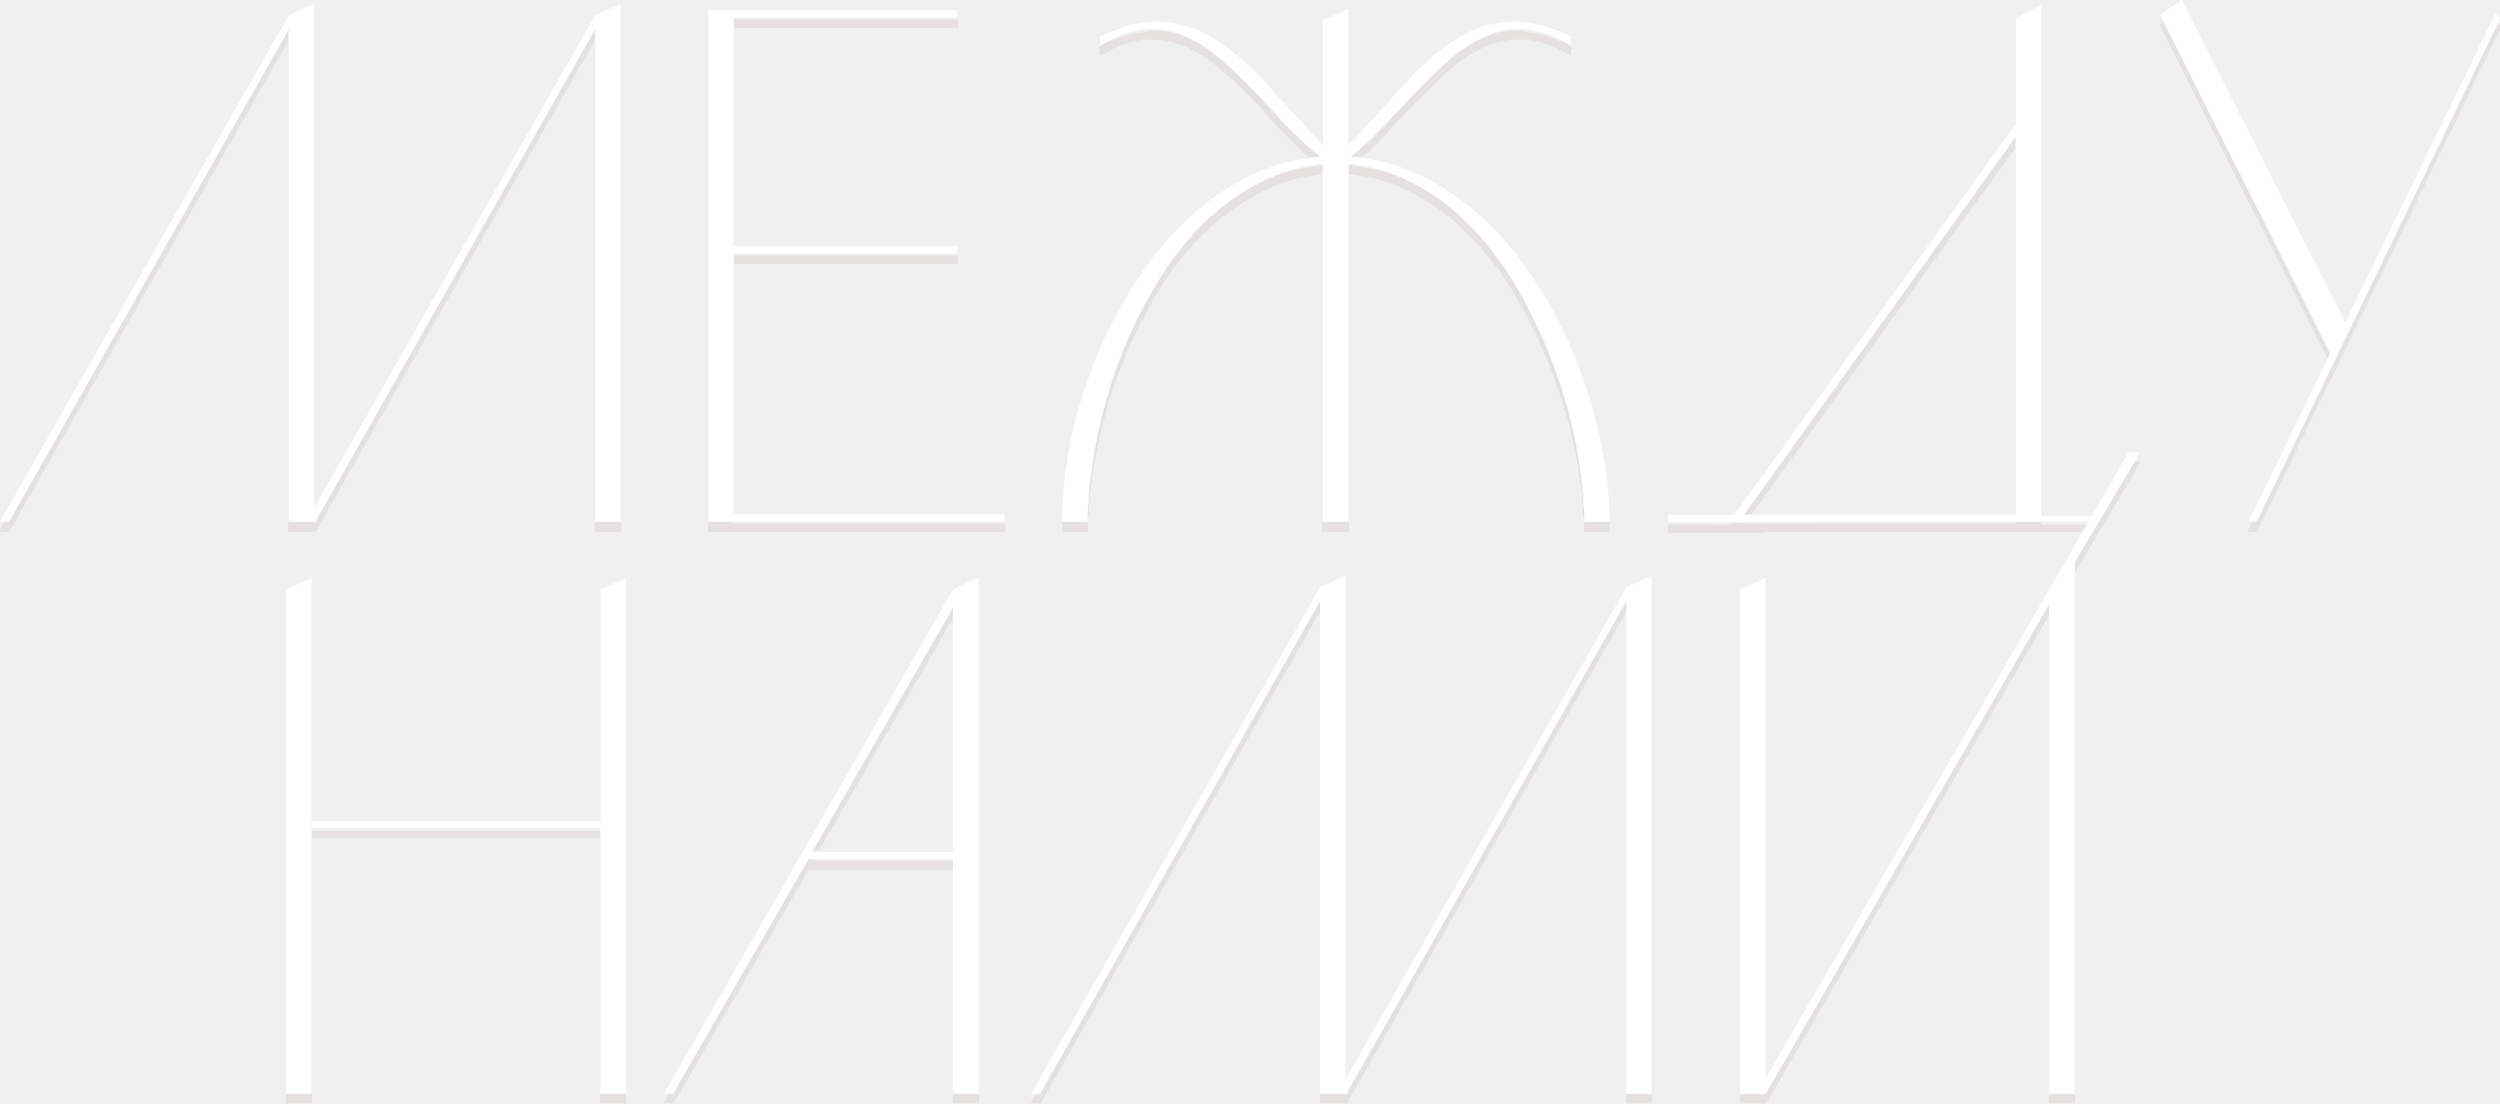
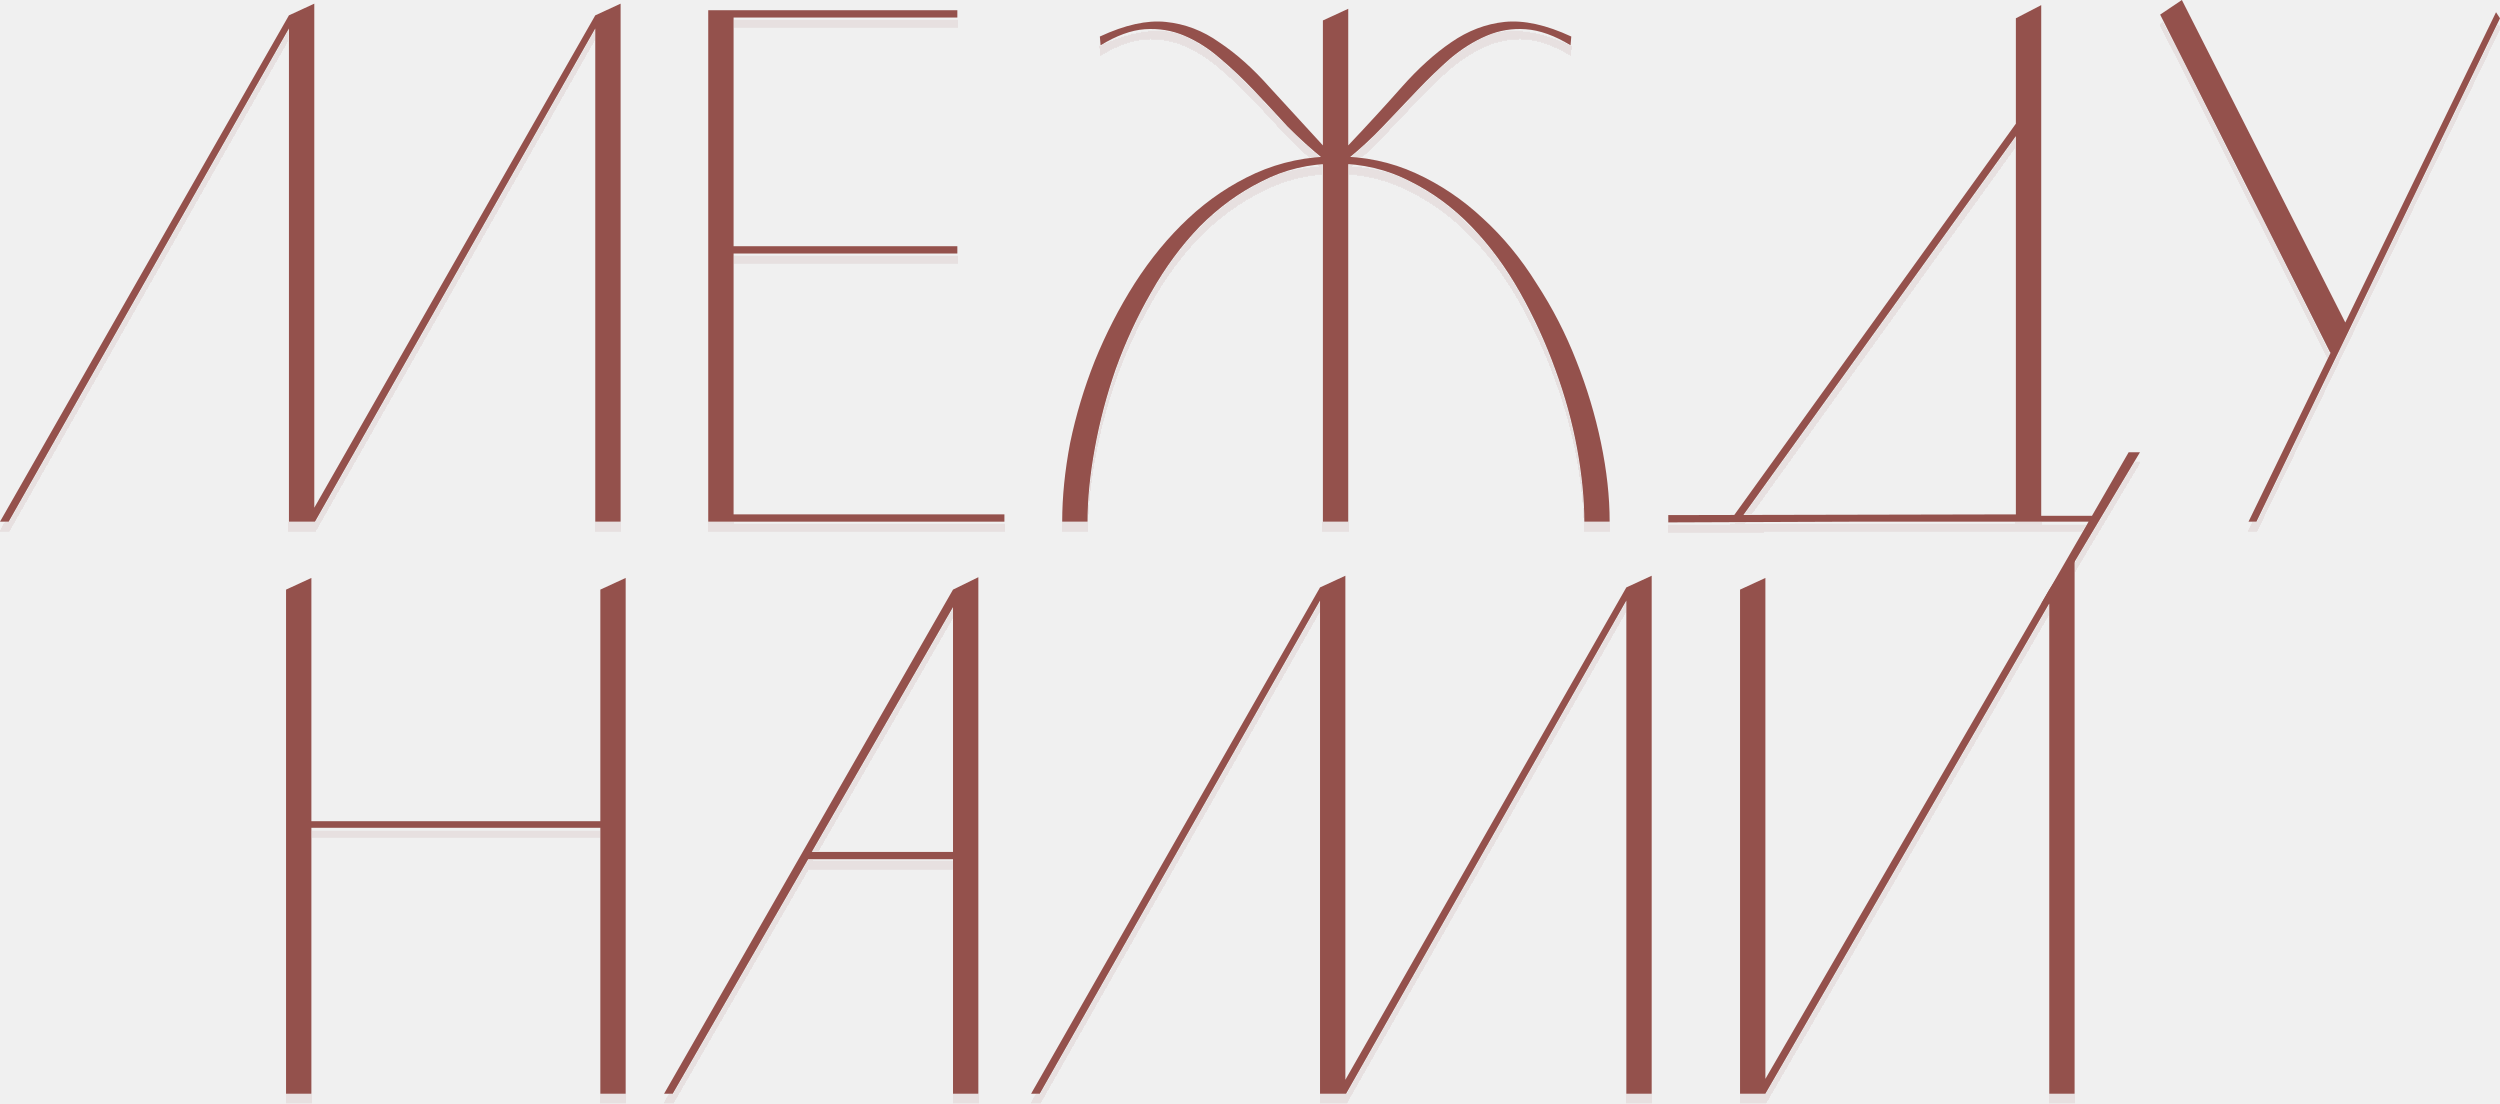
<svg xmlns="http://www.w3.org/2000/svg" width="256" height="113" viewBox="0 0 256 113" fill="none">
-   <g filter="url(#filter0_d_6_1118)">
-     <path d="M60.955 28.804V2.918L32.257 53.419H31.367L60.955 1.571L63.55 0.374V53.419H60.955V28.804ZM29.587 28.804V2.918L0.89 53.419H0L29.587 1.571L32.183 0.374V53.419H29.587V28.804Z" fill="white" />
-     <path d="M98.032 1.047V1.796H75.119V25.213H98.032V25.961H75.119V52.671H102.852V53.419H72.523V1.047H98.032Z" fill="white" />
-     <path d="M135.464 53.419V2.095L138.06 0.898V53.419H135.464ZM136.799 16.011C139.716 16.011 142.435 16.584 144.956 17.732C147.477 18.879 149.776 20.425 151.853 22.37C153.929 24.265 155.758 26.485 157.34 29.029C158.971 31.523 160.331 34.166 161.418 36.959C162.506 39.703 163.346 42.496 163.94 45.339C164.533 48.182 164.829 50.875 164.829 53.419H162.234C162.234 51.125 161.987 48.631 161.493 45.937C160.998 43.244 160.257 40.55 159.268 37.857C158.279 35.114 157.068 32.47 155.634 29.927C154.201 27.383 152.545 25.138 150.666 23.193C148.787 21.248 146.686 19.702 144.363 18.555C142.039 17.357 139.518 16.759 136.799 16.759C134.08 16.759 131.559 17.357 129.236 18.555C126.912 19.702 124.786 21.248 122.858 23.193C120.98 25.138 119.324 27.383 117.89 29.927C116.456 32.42 115.245 35.039 114.256 37.782C113.317 40.476 112.6 43.194 112.106 45.937C111.612 48.631 111.364 51.125 111.364 53.419H108.769C108.769 50.875 109.041 48.182 109.585 45.339C110.178 42.496 111.018 39.703 112.106 36.959C113.243 34.166 114.602 31.523 116.184 29.029C117.816 26.485 119.645 24.265 121.672 22.37C123.748 20.425 126.047 18.879 128.568 17.732C131.139 16.584 133.883 16.011 136.799 16.011ZM135.464 16.235C134.229 15.238 133.017 14.14 131.831 12.943C130.694 11.696 129.557 10.474 128.42 9.277C127.283 8.08 126.121 6.983 124.935 5.985C123.798 4.988 122.586 4.215 121.301 3.666C120.016 3.117 118.656 2.893 117.223 2.993C115.838 3.092 114.331 3.641 112.699 4.639L112.625 3.741C115.196 2.544 117.445 2.045 119.373 2.244C121.35 2.444 123.18 3.142 124.86 4.339C126.591 5.487 128.296 7.008 129.977 8.903C131.658 10.749 133.487 12.744 135.464 14.889V16.235ZM138.06 14.889C140.087 12.744 141.916 10.749 143.547 8.903C145.228 7.008 146.909 5.487 148.59 4.339C150.32 3.142 152.149 2.444 154.077 2.244C156.055 2.045 158.329 2.544 160.899 3.741L160.825 4.639C159.194 3.641 157.661 3.092 156.228 2.993C154.843 2.893 153.509 3.117 152.223 3.666C150.938 4.215 149.702 4.988 148.516 5.985C147.379 6.983 146.242 8.08 145.104 9.277C143.967 10.474 142.806 11.696 141.619 12.943C140.482 14.14 139.296 15.238 138.06 16.235V14.889Z" fill="white" />
-     <path d="M214.859 52.82L214.497 53.419H190.111L170.831 53.494V52.746L206.425 52.671V1.87L209.021 0.524V52.82H214.859ZM178.247 53.12L177.579 52.746L206.87 12.046L207.463 12.494L178.247 53.12ZM219.131 46.314L209.88 61.821H209.021L217.973 46.314H219.131Z" fill="white" />
-     <path d="M240.332 33.368L238.626 36.136L221.2 1.496L223.425 0L240.332 33.368ZM256 1.873L231.062 53.419H230.247L255.593 1.252L256 1.873Z" fill="white" />
-     <path d="M29.291 60.377L31.886 59.18V84.094H61.474V60.377L64.069 59.18V112H61.474V84.767H31.886V112H29.291V60.377Z" fill="white" />
-     <path d="M68.001 112L97.588 60.377L100.183 59.105V112H97.588V87.984H82.757L68.89 112H68.001ZM83.128 87.236H97.588V62.172L83.128 87.236Z" fill="white" />
-     <path d="M166.537 87.385V61.499L137.84 112H136.95L166.537 60.152L169.133 58.955V112H166.537V87.385ZM135.17 87.385V61.499L106.473 112H105.583L135.17 60.152L137.766 58.955V112H135.17V87.385Z" fill="white" />
-     <path d="M178.18 112V60.377L180.776 59.18V112H178.18ZM209.844 112V60.377L212.439 56.415V112H209.844ZM210.363 60.9L180.776 112L180.108 111.626L209.844 60.377L210.363 60.9Z" fill="white" />
+   <g filter="url(#filter0_d_5_14)">
+     <path d="M60.955 28.804V2.918L32.257 53.419H31.367L60.955 1.571L63.55 0.374V53.419H60.955V28.804ZM29.587 28.804V2.918L0.89 53.419H0L29.587 1.571L32.183 0.374V53.419H29.587V28.804Z" fill="#94514C" />
+     <path d="M98.032 1.047V1.796H75.119V25.213H98.032V25.961H75.119V52.671H102.852V53.419H72.523V1.047H98.032Z" fill="#94514C" />
+     <path d="M135.464 53.419V2.095L138.06 0.898V53.419H135.464ZM136.799 16.011C139.716 16.011 142.435 16.584 144.956 17.732C147.477 18.879 149.776 20.425 151.853 22.37C153.929 24.265 155.758 26.485 157.34 29.029C158.971 31.523 160.331 34.166 161.418 36.959C162.506 39.703 163.346 42.496 163.94 45.339C164.533 48.182 164.829 50.875 164.829 53.419H162.234C162.234 51.125 161.987 48.631 161.493 45.937C160.998 43.244 160.257 40.55 159.268 37.857C158.279 35.114 157.068 32.47 155.634 29.927C154.201 27.383 152.545 25.138 150.666 23.193C148.787 21.248 146.686 19.702 144.363 18.555C142.039 17.357 139.518 16.759 136.799 16.759C134.08 16.759 131.559 17.357 129.236 18.555C126.912 19.702 124.786 21.248 122.858 23.193C120.98 25.138 119.324 27.383 117.89 29.927C116.456 32.42 115.245 35.039 114.256 37.782C113.317 40.476 112.6 43.194 112.106 45.937C111.612 48.631 111.364 51.125 111.364 53.419H108.769C108.769 50.875 109.041 48.182 109.585 45.339C110.178 42.496 111.018 39.703 112.106 36.959C113.243 34.166 114.602 31.523 116.184 29.029C117.816 26.485 119.645 24.265 121.672 22.37C123.748 20.425 126.047 18.879 128.568 17.732C131.139 16.584 133.883 16.011 136.799 16.011ZM135.464 16.235C134.229 15.238 133.017 14.14 131.831 12.943C130.694 11.696 129.557 10.474 128.42 9.277C127.283 8.08 126.121 6.983 124.935 5.985C123.798 4.988 122.586 4.215 121.301 3.666C120.016 3.117 118.656 2.893 117.223 2.993C115.838 3.092 114.331 3.641 112.699 4.639L112.625 3.741C115.196 2.544 117.445 2.045 119.373 2.244C121.35 2.444 123.18 3.142 124.86 4.339C126.591 5.487 128.296 7.008 129.977 8.903C131.658 10.749 133.487 12.744 135.464 14.889V16.235ZM138.06 14.889C140.087 12.744 141.916 10.749 143.547 8.903C145.228 7.008 146.909 5.487 148.59 4.339C150.32 3.142 152.149 2.444 154.077 2.244C156.055 2.045 158.329 2.544 160.899 3.741L160.825 4.639C159.194 3.641 157.661 3.092 156.228 2.993C154.843 2.893 153.509 3.117 152.223 3.666C150.938 4.215 149.702 4.988 148.516 5.985C147.379 6.983 146.242 8.08 145.104 9.277C143.967 10.474 142.806 11.696 141.619 12.943C140.482 14.14 139.296 15.238 138.06 16.235V14.889Z" fill="#94514C" />
+     <path d="M214.859 52.82L214.497 53.419H190.111L170.831 53.494V52.746L206.425 52.671V1.87L209.021 0.524V52.82H214.859ZM178.247 53.12L177.579 52.746L206.87 12.046L207.463 12.494L178.247 53.12ZM219.131 46.314L209.88 61.821H209.021L217.973 46.314H219.131Z" fill="#94514C" />
+     <path d="M240.332 33.368L238.626 36.136L221.2 1.496L223.425 0L240.332 33.368ZM256 1.873L231.062 53.419H230.247L255.593 1.252L256 1.873Z" fill="#94514C" />
+     <path d="M29.291 60.377L31.886 59.18V84.094H61.474V60.377L64.069 59.18V112H61.474V84.767H31.886V112H29.291V60.377Z" fill="#94514C" />
+     <path d="M68.001 112L97.588 60.377L100.183 59.105V112H97.588V87.984H82.757L68.89 112H68.001ZM83.128 87.236H97.588V62.172L83.128 87.236Z" fill="#94514C" />
+     <path d="M166.537 87.385V61.499L137.84 112H136.95L166.537 60.152L169.133 58.955V112H166.537V87.385ZM135.17 87.385V61.499L106.473 112H105.583L135.17 60.152L137.766 58.955V112H135.17V87.385Z" fill="#94514C" />
+     <path d="M178.18 112V60.377L180.776 59.18V112H178.18ZM209.844 112V60.377L212.439 56.415V112H209.844ZM210.363 60.9L180.776 112L180.108 111.626L209.844 60.377L210.363 60.9Z" fill="#94514C" />
  </g>
  <defs>
-     <filter id="filter0_d_6_1118" x="0" y="0" width="256" height="113" filterUnits="userSpaceOnUse" color-interpolation-filters="sRGB">
+     <filter id="filter0_d_5_14" x="0" y="0" width="256" height="113" filterUnits="userSpaceOnUse" color-interpolation-filters="sRGB">
      <feFlood flood-opacity="0" result="BackgroundImageFix" />
      <feColorMatrix in="SourceAlpha" type="matrix" values="0 0 0 0 0 0 0 0 0 0 0 0 0 0 0 0 0 0 127 0" result="hardAlpha" />
      <feOffset dy="1" />
      <feComposite in2="hardAlpha" operator="out" />
      <feColorMatrix type="matrix" values="0 0 0 0 0.579 0 0 0 0 0.317 0 0 0 0 0.297 0 0 0 0.1 0" />
-       <feBlend mode="normal" in2="BackgroundImageFix" result="effect1_dropShadow_6_1118" />
-       <feBlend mode="normal" in="SourceGraphic" in2="effect1_dropShadow_6_1118" result="shape" />
+       <feBlend mode="normal" in2="BackgroundImageFix" result="effect1_dropShadow_5_14" />
+       <feBlend mode="normal" in="SourceGraphic" in2="effect1_dropShadow_5_14" result="shape" />
    </filter>
  </defs>
</svg>
